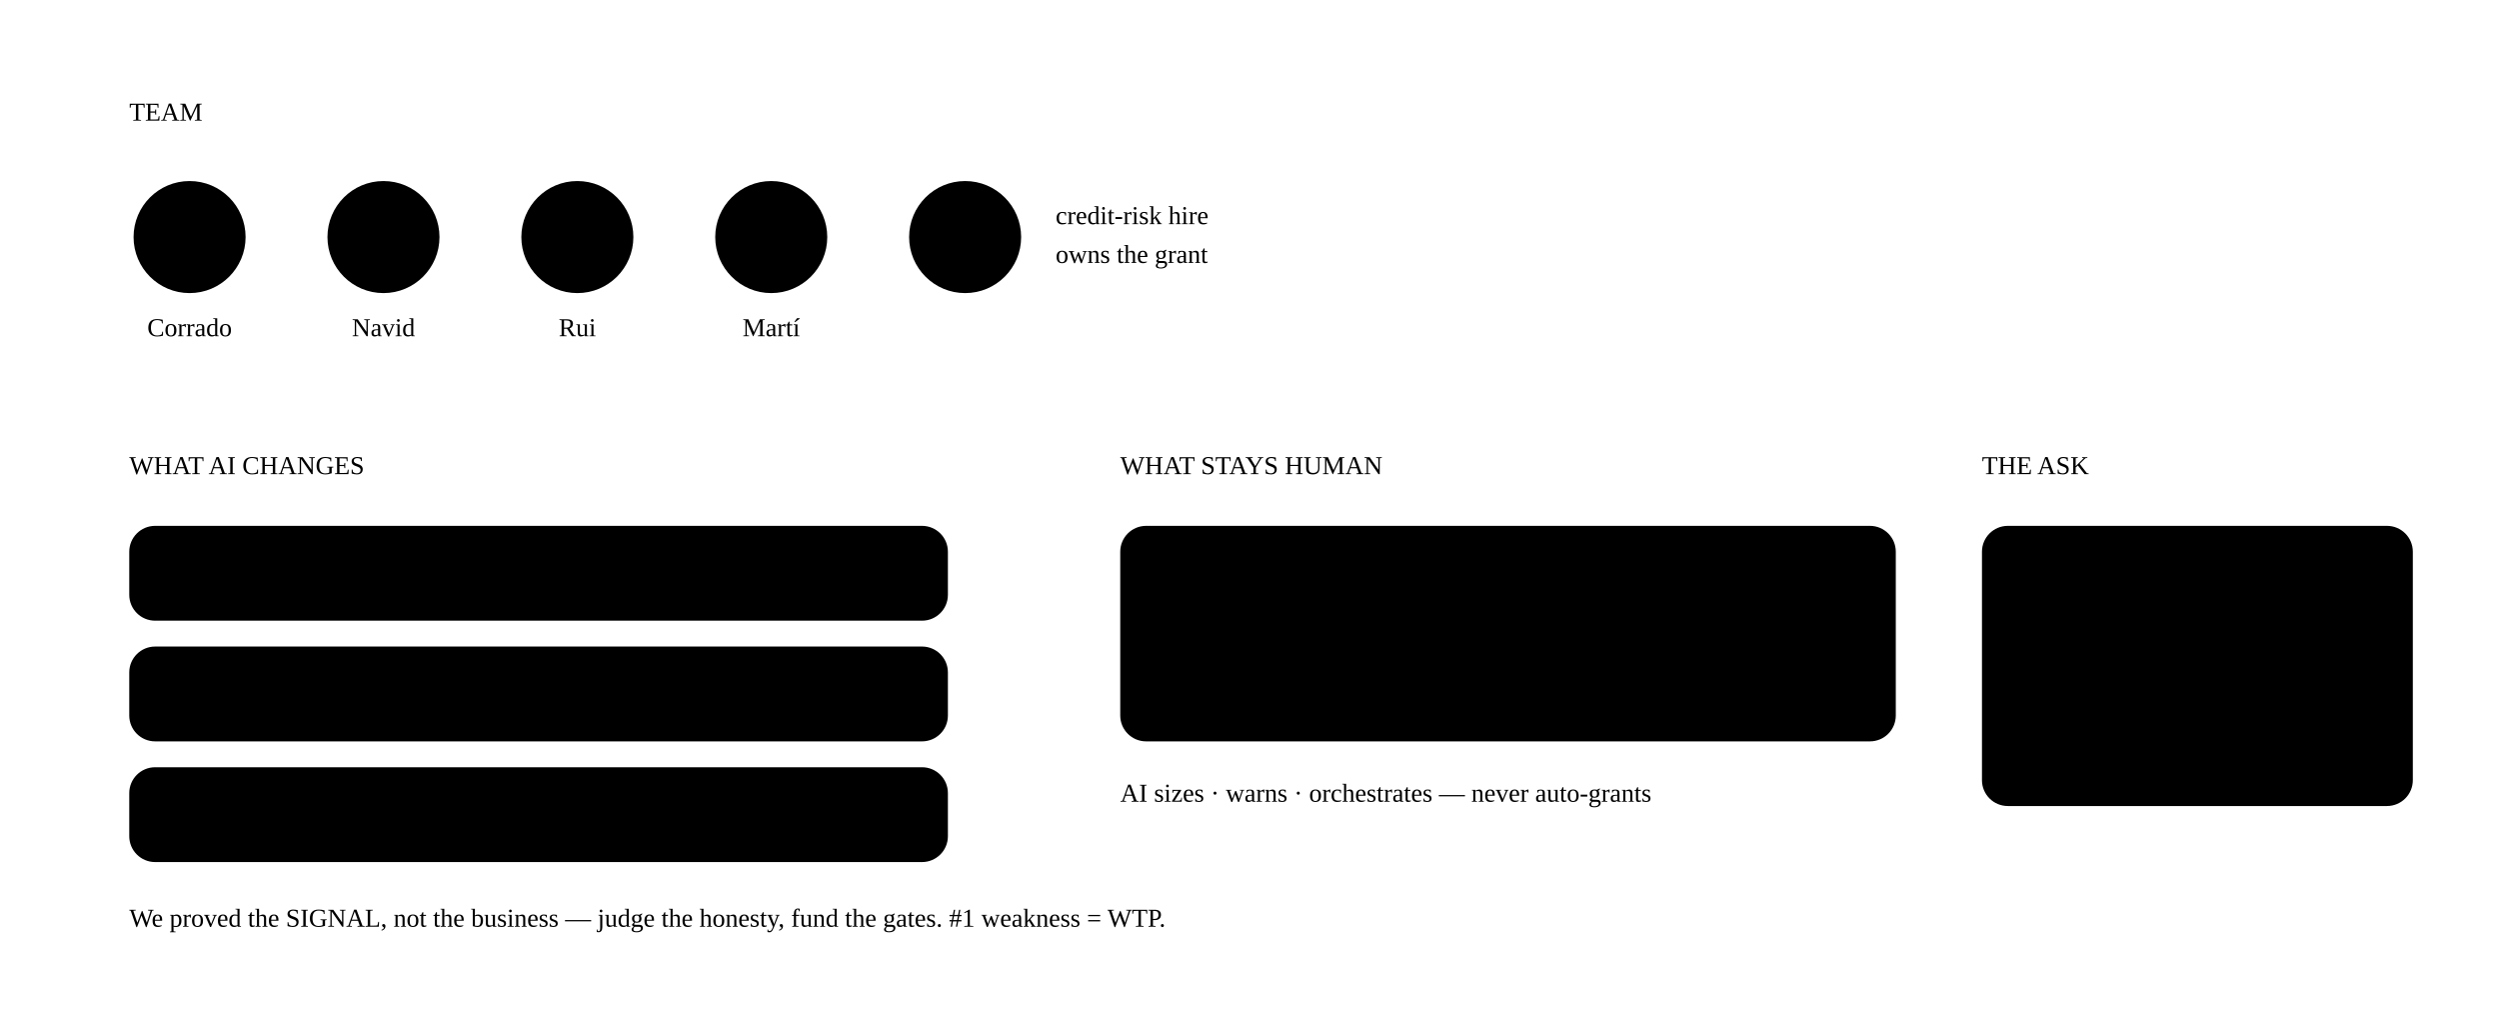
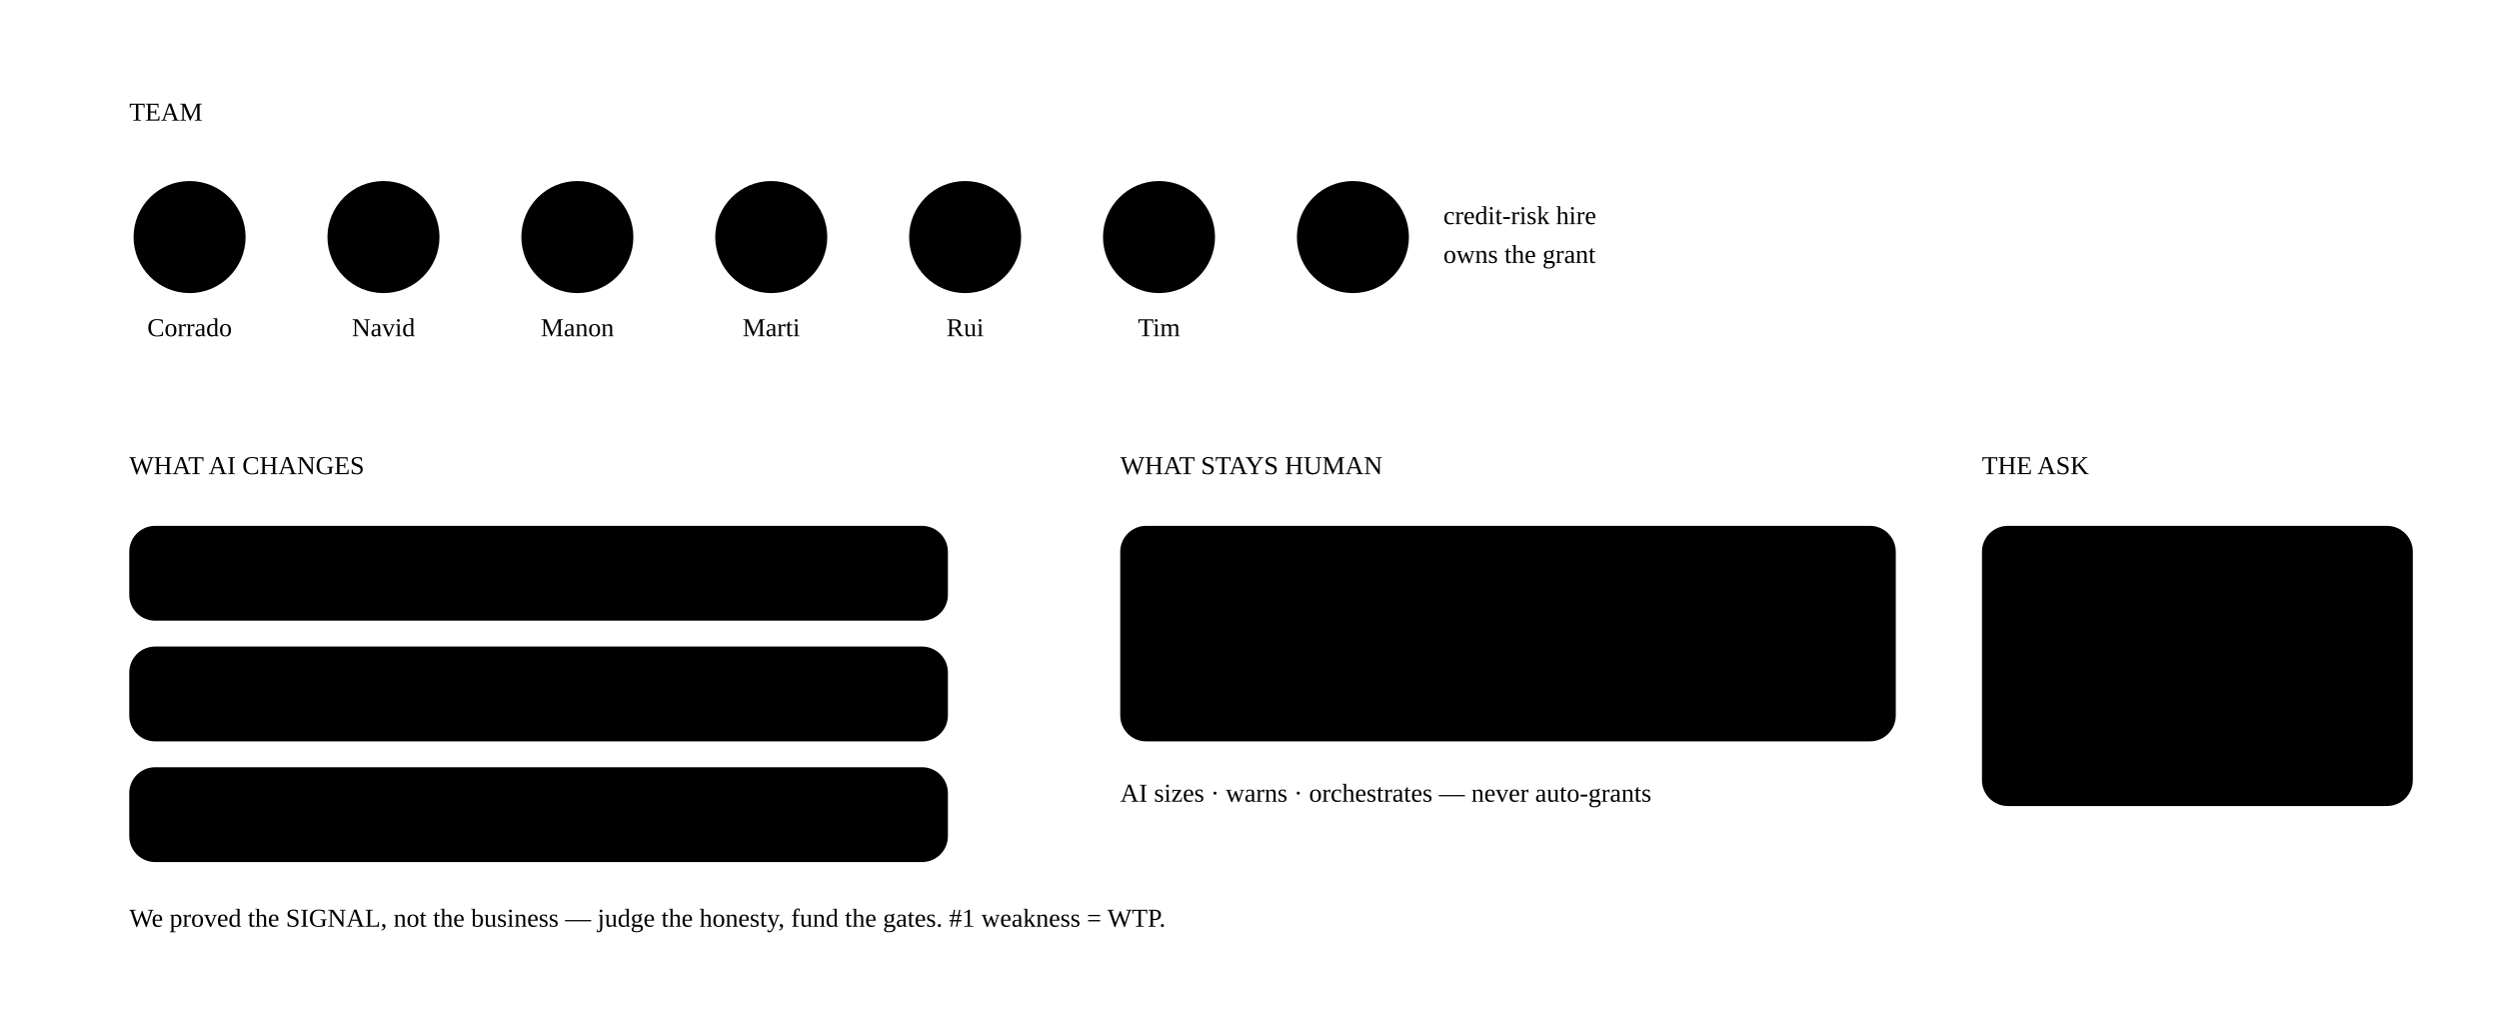
<svg xmlns="http://www.w3.org/2000/svg" viewBox="0 0 1160 470" preserveAspectRatio="xMidYMid meet">
  <text x="60" y="56" class="d-title" text-anchor="start">TEAM</text>
  <circle cx="88" cy="110" r="26" class="d-node--payer" />
  <text x="88" y="116" class="d-num" text-anchor="middle" font-size="20">C</text>
  <text x="88" y="156" class="d-cap" text-anchor="middle">Corrado</text>
  <circle cx="178" cy="110" r="26" class="d-node--payer" />
  <text x="178" y="116" class="d-num" text-anchor="middle" font-size="20">N</text>
  <text x="178" y="156" class="d-cap" text-anchor="middle">Navid</text>
  <circle cx="268" cy="110" r="26" class="d-node--payer" />
-   <text x="268" y="116" class="d-num" text-anchor="middle" font-size="20">R</text>
-   <text x="268" y="156" class="d-cap" text-anchor="middle">Rui</text>
+   <text x="268" y="116" class="d-num" text-anchor="middle" font-size="20">M</text>
+   <text x="268" y="156" class="d-cap" text-anchor="middle">Manon</text>
  <circle cx="358" cy="110" r="26" class="d-node--payer" />
  <text x="358" y="116" class="d-num" text-anchor="middle" font-size="20">M</text>
-   <text x="358" y="156" class="d-cap" text-anchor="middle">Martí</text>
-   <circle cx="448" cy="110" r="26" class="d-edge--dash" />
-   <text x="448" y="116" class="d-num" text-anchor="middle" font-size="22">+</text>
-   <text x="490" y="104" class="d-sub" text-anchor="start">
-     <tspan x="490" dy="0">credit-risk hire</tspan>
-     <tspan x="490" dy="18">owns the grant</tspan>
+   <text x="358" y="156" class="d-cap" text-anchor="middle">Marti</text>
+   <circle cx="448" cy="110" r="26" class="d-node--payer" />
+   <text x="448" y="116" class="d-num" text-anchor="middle" font-size="20">R</text>
+   <text x="448" y="156" class="d-cap" text-anchor="middle">Rui</text>
+   <circle cx="538" cy="110" r="26" class="d-node--payer" />
+   <text x="538" y="116" class="d-num" text-anchor="middle" font-size="20">T</text>
+   <text x="538" y="156" class="d-cap" text-anchor="middle">Tim</text>
+   <circle cx="628" cy="110" r="26" class="d-edge--dash" />
+   <text x="628" y="116" class="d-num" text-anchor="middle" font-size="22">+</text>
+   <text x="670" y="104" class="d-sub" text-anchor="start">
+     <tspan x="670" dy="0">credit-risk hire</tspan>
+     <tspan x="670" dy="18">owns the grant</tspan>
  </text>
  <text x="60" y="220" class="d-title" text-anchor="start">WHAT AI CHANGES</text>
  <rect x="60" y="244" width="380" height="44" rx="12" class="d-node--mint" />
  <text x="80" y="272" class="d-label" text-anchor="start">balance → live data</text>
  <rect x="60" y="300" width="380" height="44" rx="12" class="d-node--mint" />
  <text x="80" y="328" class="d-label" text-anchor="start">dunning → care (disclosed)</text>
  <rect x="60" y="356" width="380" height="44" rx="12" class="d-node--mint" />
  <text x="80" y="384" class="d-label" text-anchor="start">engagement → health</text>
  <text x="520" y="220" class="d-title" text-anchor="start">WHAT STAYS HUMAN</text>
  <rect x="520" y="244" width="360" height="100" rx="12" class="d-node--red" />
  <path d="M 551.0 274.0 v -7.0 a 9.0 9.0 0 0 1 18.0 0 v 7.0" class="d-padlock" fill="none" />
  <rect x="545.0" y="274.0" width="30.0" height="24.0" rx="5" class="d-padlock" />
  <text x="600" y="270" class="d-label" text-anchor="start">
    <tspan x="600" dy="0">the credit GRANT — a ceiling</tspan>
    <tspan x="600" dy="22">autonomy can't climb</tspan>
    <tspan x="600" dy="22">+ the empathy / restructure call</tspan>
  </text>
  <text x="520" y="372" class="d-cap" text-anchor="start">AI sizes · warns · orchestrates — never auto-grants</text>
  <text x="920" y="220" class="d-title" text-anchor="start">THE ASK</text>
  <rect x="920" y="244" width="200" height="130" rx="12" class="d-node--amber" />
  <text x="936" y="274" class="d-sub" text-anchor="start">
    <tspan x="936" dy="0">raise =</tspan>
    <tspan x="936" dy="20">ILLUSTRATIVE</tspan>
    <tspan x="936" dy="20">gated on WTP +</tspan>
    <tspan x="936" dy="20">real-data proof</tspan>
  </text>
  <text x="60" y="430" class="d-cap" text-anchor="start">We proved the SIGNAL, not the business — judge the honesty, fund the gates. #1 weakness = WTP.</text>
</svg>
